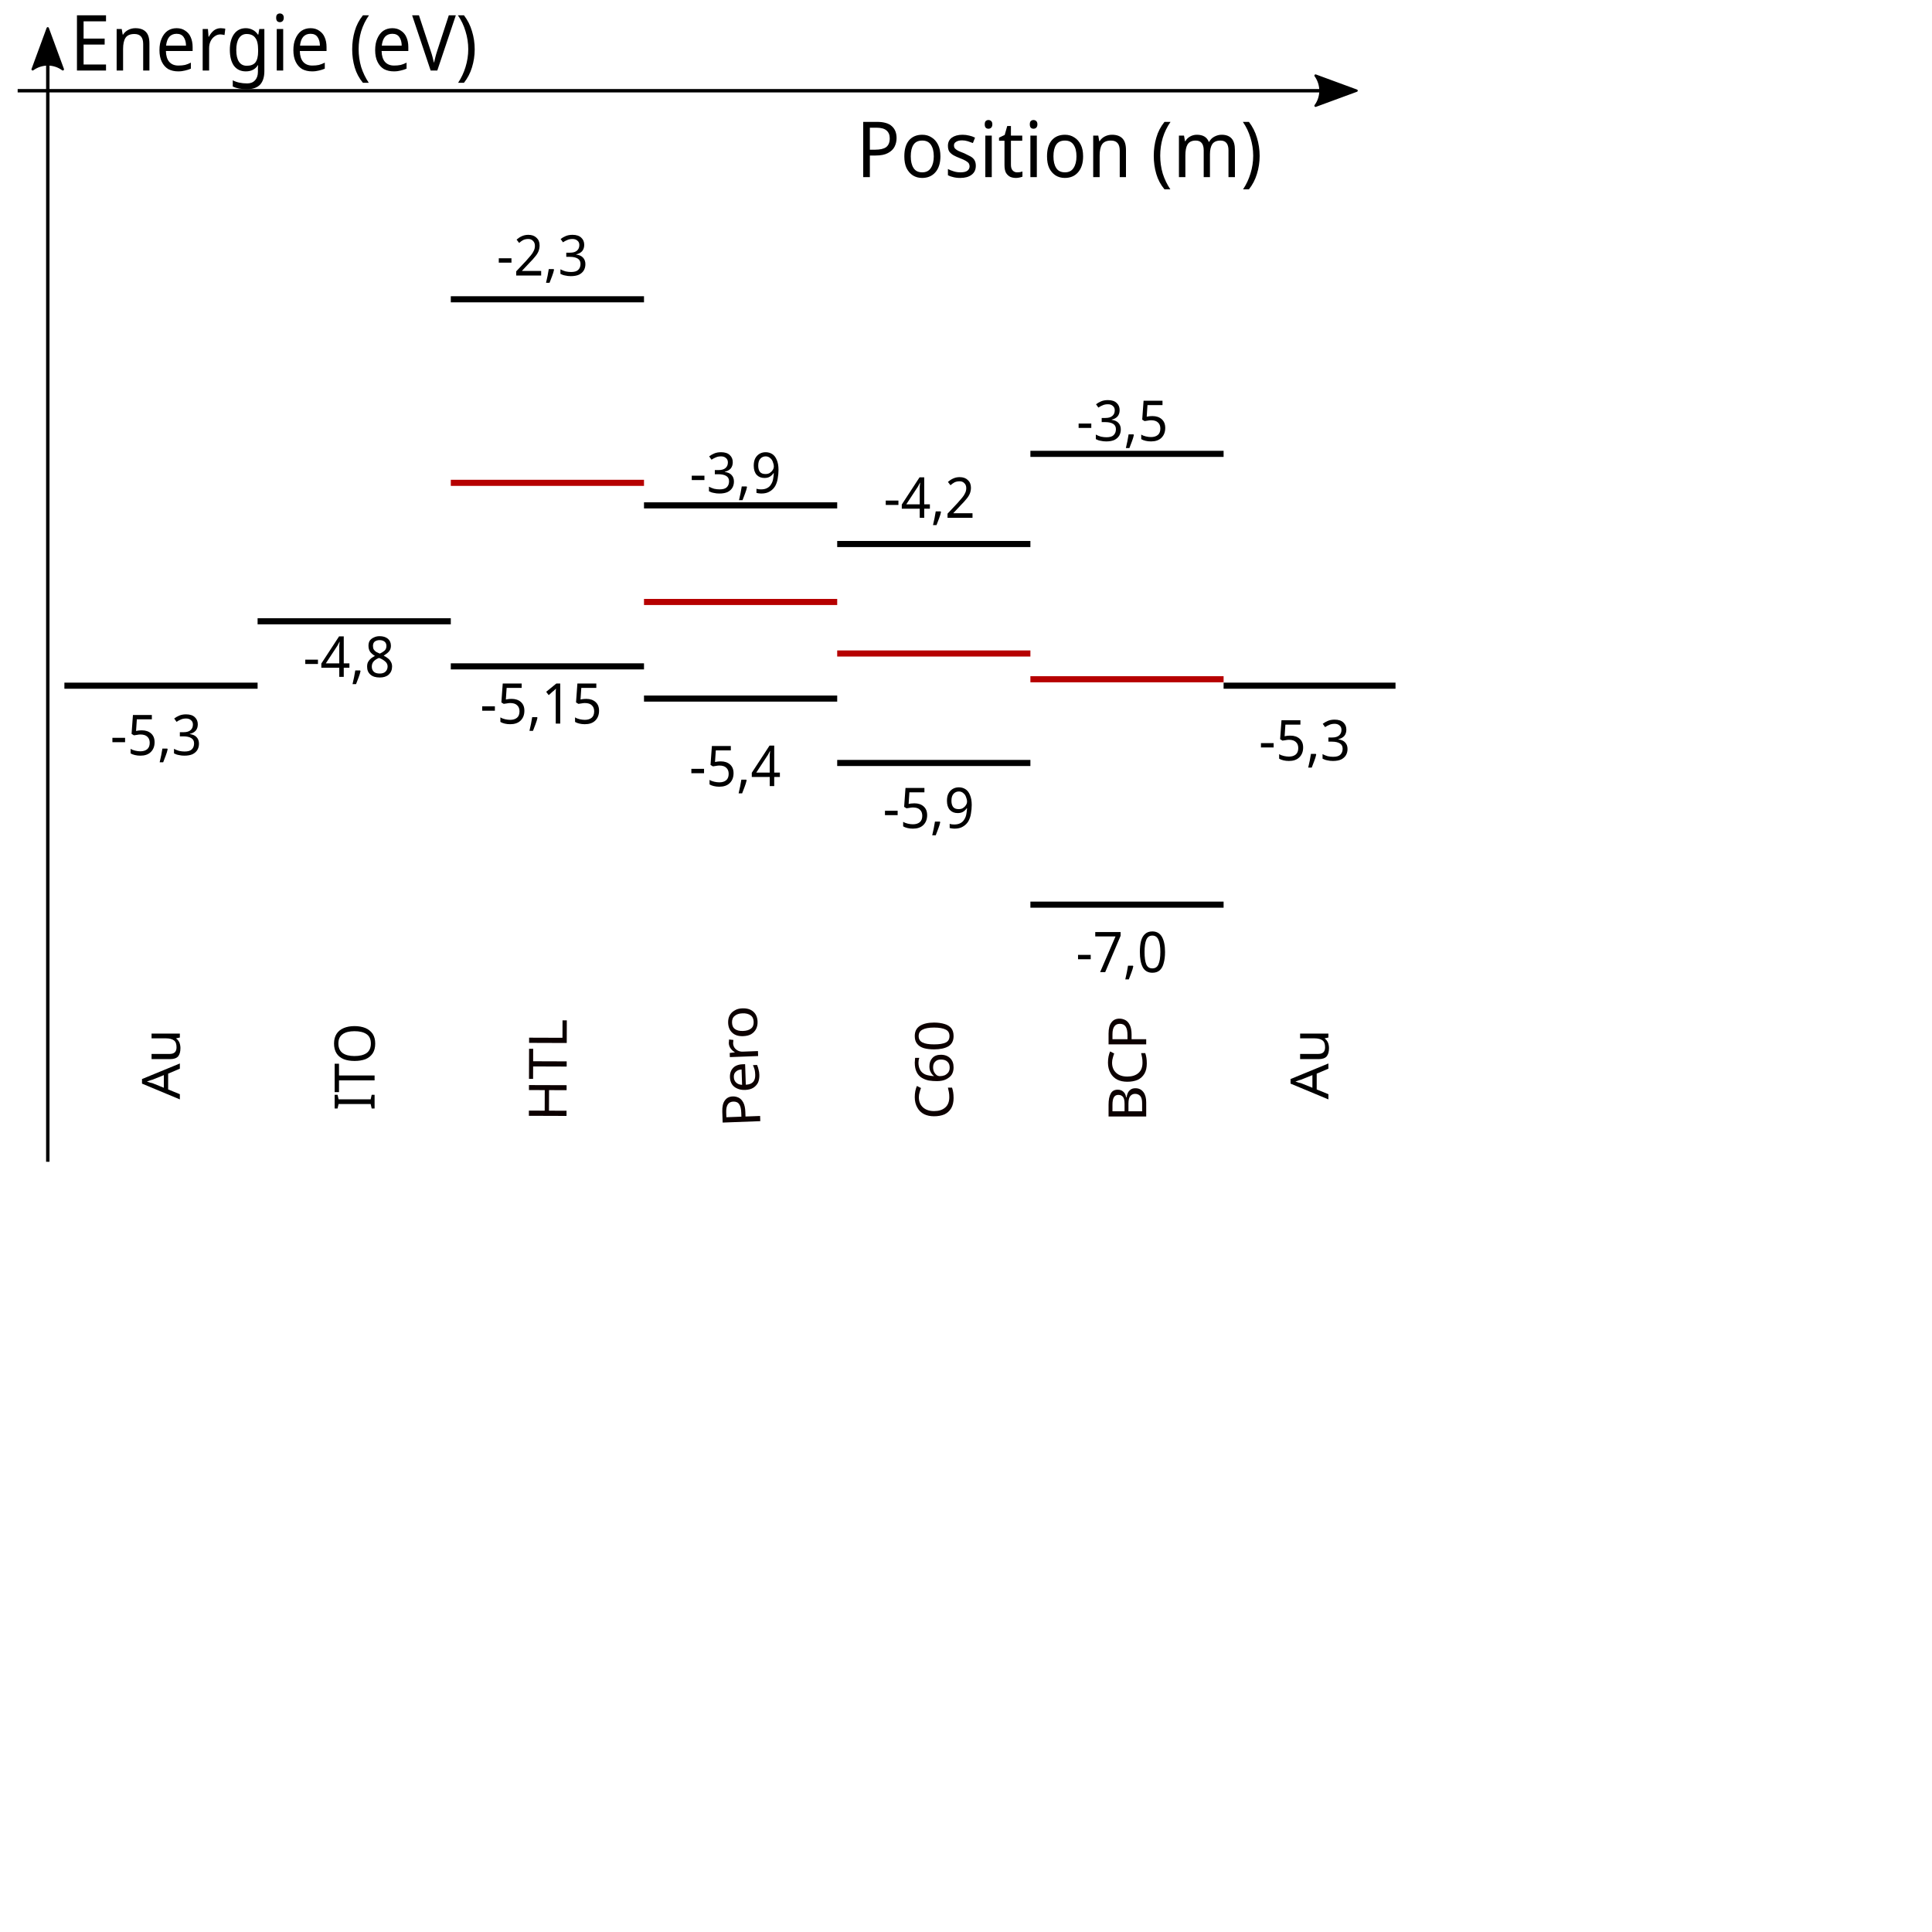
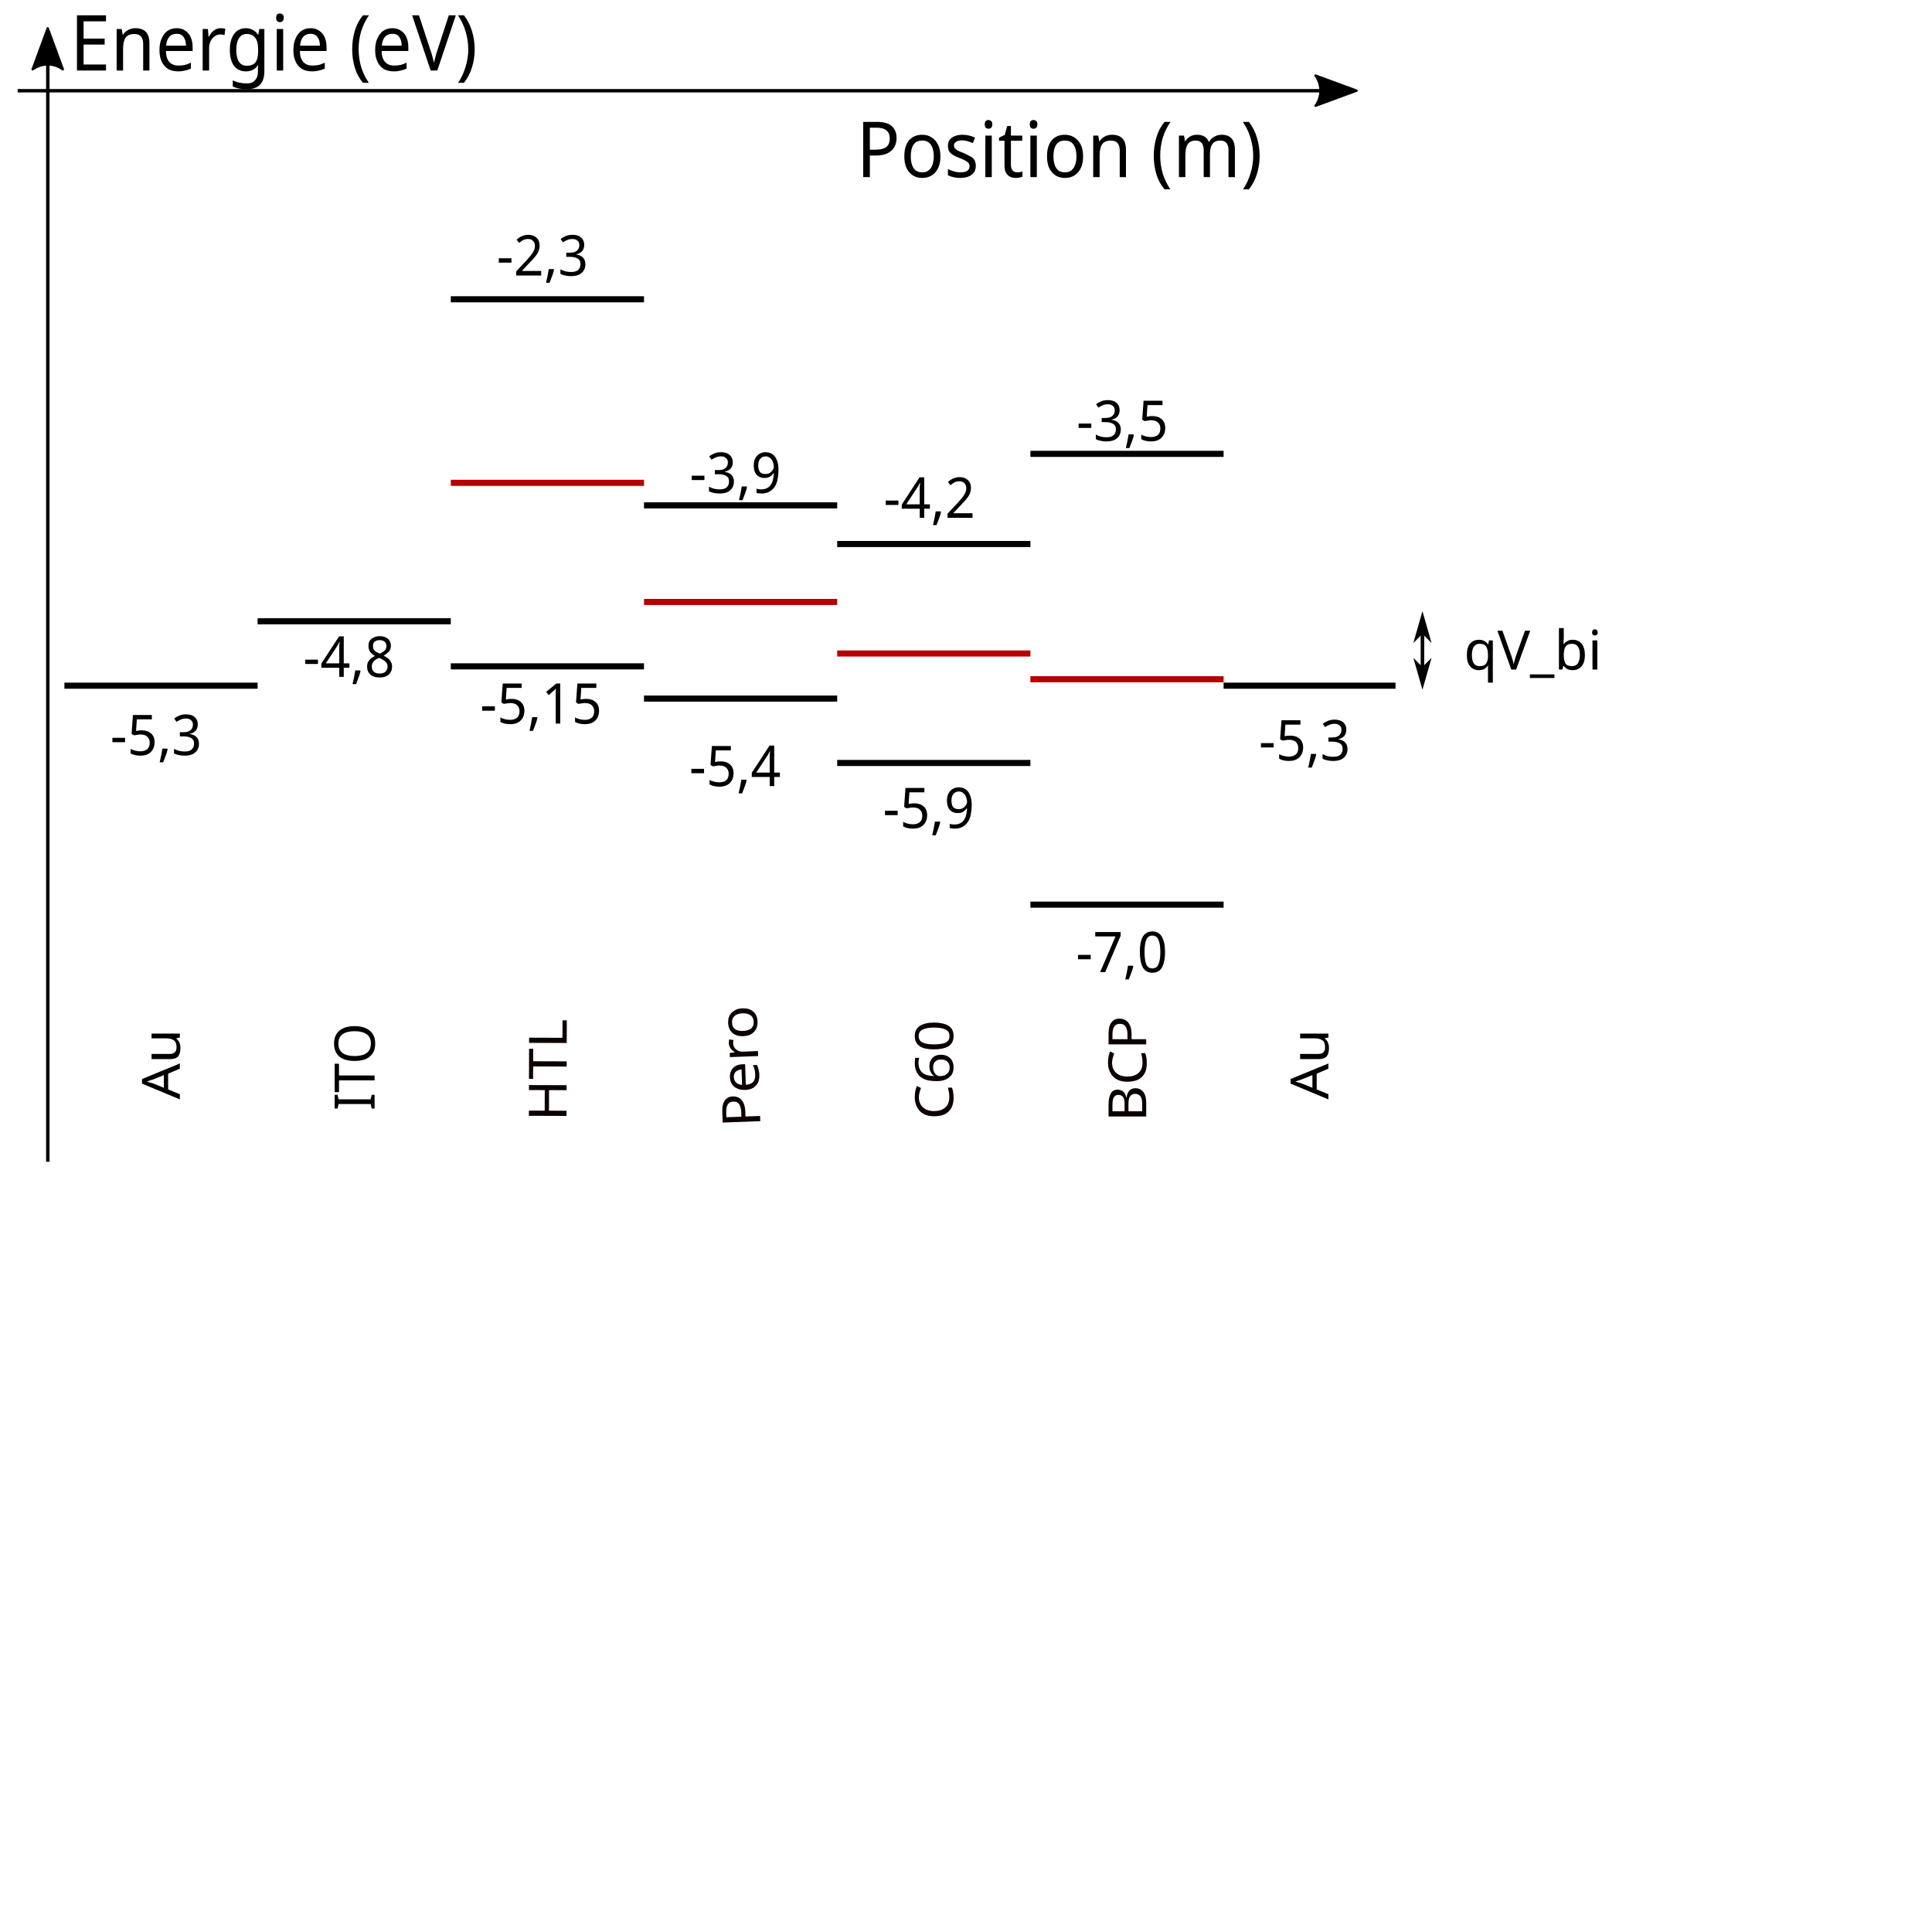
<svg xmlns="http://www.w3.org/2000/svg" width="150mm" height="150mm" viewBox="0 0 150 150" version="1.1" id="svg5">
  <defs id="defs2">
+     <marker style="overflow:visible;" id="Arrow1Mend" refX="0.0" refY="0.0" orient="auto">
+       <path transform="scale(0.4) rotate(180) translate(10,0)" style="fill-rule:evenodd;fill:context-stroke;stroke:context-stroke;stroke-width:1.0pt;" d="M 0.0,0.0 L 5.0,-5.0 L -12.5,0.0 L 5.0,5.0 L 0.0,0.0 z " id="path1050" />
+     </marker>
+     <marker style="overflow:visible" id="Arrow1Mstart" refX="0.0" refY="0.0" orient="auto">
+       <path transform="scale(0.4) translate(10,0)" style="fill-rule:evenodd;fill:context-stroke;stroke:context-stroke;stroke-width:1.0pt" d="M 0.0,0.0 L 5.0,-5.0 L -12.5,0.0 L 5.0,5.0 L 0.0,0.0 z " id="path1047" />
+     </marker>
+     <marker style="overflow:visible" id="Arrow1Sstart" refX="0.0" refY="0.0" orient="auto">
+       <path transform="scale(0.2) translate(6,0)" style="fill-rule:evenodd;fill:context-stroke;stroke:context-stroke;stroke-width:1.0pt" d="M 0.0,0.0 L 5.0,-5.0 L -12.5,0.0 L 5.0,5.0 L 0.0,0.0 z " id="path1053" />
+     </marker>
    <marker style="overflow:visible;" id="marker1740" refX="0.0" refY="0.0" orient="auto">
      <path transform="scale(1.1) rotate(180) translate(1,0)" d="M 8.719,4.034 L -2.207,0.016 L 8.719,-4.002 C 6.973,-1.63 6.983,1.616 8.719,4.034 z " style="stroke:context-stroke;fill-rule:evenodd;fill:context-stroke;stroke-width:0.625;stroke-linejoin:round;" id="path1456" />
    </marker>
    <marker style="overflow:visible" id="marker1696" refX="0.0" refY="0.0" orient="auto">
      <path transform="scale(1.1) translate(1,0)" d="M 8.719,4.034 L -2.207,0.016 L 8.719,-4.002 C 6.973,-1.63 6.983,1.616 8.719,4.034 z " style="stroke:context-stroke;fill-rule:evenodd;fill:context-stroke;stroke-width:0.625;stroke-linejoin:round" id="path1453" />
    </marker>
    <marker style="overflow:visible;" id="Arrow2Lend" refX="0.0" refY="0.0" orient="auto">
      <path transform="scale(1.1) rotate(180) translate(1,0)" d="M 8.719,4.034 L -2.207,0.016 L 8.719,-4.002 C 6.973,-1.63 6.983,1.616 8.719,4.034 z " style="stroke:context-stroke;fill-rule:evenodd;fill:context-stroke;stroke-width:0.625;stroke-linejoin:round;" id="path964" />
    </marker>
    <marker style="overflow:visible" id="Arrow2Lstart" refX="0.0" refY="0.0" orient="auto">
      <path transform="scale(1.1) translate(1,0)" d="M 8.719,4.034 L -2.207,0.016 L 8.719,-4.002 C 6.973,-1.63 6.983,1.616 8.719,4.034 z " style="stroke:context-stroke;fill-rule:evenodd;fill:context-stroke;stroke-width:0.625;stroke-linejoin:round" id="path961" />
    </marker>
  </defs>
  <g id="layer1">
    <g id="g12101" transform="matrix(1,0,0,0.9471257,0,3.745841)">
      <path style="fill:none;stroke:#000000;stroke-width:0.5;stroke-linecap:butt;stroke-linejoin:miter;stroke-miterlimit:4;stroke-dasharray:none;stroke-opacity:1" d="M 5,52.254 H 20" id="path1252-3" />
    </g>
    <g id="g12101-7" transform="matrix(0.8898179,0,0,0.9471257,81.96396,9.47164)">
      <path style="fill:none;stroke:#000000;stroke-width:0.5;stroke-linecap:butt;stroke-linejoin:miter;stroke-miterlimit:4;stroke-dasharray:none;stroke-opacity:1" d="m 14.65,46.208 h 15" id="path1252-3-2" />
    </g>
    <text xml:space="preserve" style="font-style:normal;font-variant:normal;font-weight:normal;font-stretch:normal;font-size:4.233px;line-height:1.25;font-family:sans-serif;-inkscape-font-specification:'sans-serif, Normal';font-variant-ligatures:normal;font-variant-caps:normal;font-variant-numeric:normal;font-variant-east-asian:normal;fill:#000000;fill-opacity:1;stroke:none;stroke-width:0.243" x="24.283" y="50.936" id="text45053" transform="scale(0.9692745,1.031699)">
      <tspan id="tspan45051" style="font-style:normal;font-variant:normal;font-weight:normal;font-stretch:normal;font-size:4.233px;font-family:sans-serif;-inkscape-font-specification:'sans-serif, Normal';font-variant-ligatures:normal;font-variant-caps:normal;font-variant-numeric:normal;font-variant-east-asian:normal;stroke-width:0.243" x="24.283" y="50.936">-4,8</tspan>
    </text>
    <text xml:space="preserve" style="font-style:normal;font-variant:normal;font-weight:normal;font-stretch:normal;font-size:4.233px;line-height:1.25;font-family:sans-serif;-inkscape-font-specification:'sans-serif, Normal';font-variant-ligatures:normal;font-variant-caps:normal;font-variant-numeric:normal;font-variant-east-asian:normal;fill:#000000;fill-opacity:1;stroke:none;stroke-width:0.243" x="39.783" y="20.737" id="text53815" transform="scale(0.9692745,1.031699)">
      <tspan id="tspan53813" style="font-style:normal;font-variant:normal;font-weight:normal;font-stretch:normal;font-size:4.233px;font-family:sans-serif;-inkscape-font-specification:'sans-serif, Normal';font-variant-ligatures:normal;font-variant-caps:normal;font-variant-numeric:normal;font-variant-east-asian:normal;stroke-width:0.243" x="39.783" y="20.737">-2,3</tspan>
    </text>
    <text xml:space="preserve" style="font-style:normal;font-variant:normal;font-weight:normal;font-stretch:normal;font-size:4.233px;line-height:1.25;font-family:sans-serif;-inkscape-font-specification:'sans-serif, Normal';font-variant-ligatures:normal;font-variant-caps:normal;font-variant-numeric:normal;font-variant-east-asian:normal;fill:#000000;fill-opacity:1;stroke:none;stroke-width:0.243" x="38.452" y="54.453" id="text54929" transform="scale(0.9692745,1.031699)">
      <tspan id="tspan54927" style="font-style:normal;font-variant:normal;font-weight:normal;font-stretch:normal;font-size:4.233px;font-family:sans-serif;-inkscape-font-specification:'sans-serif, Normal';font-variant-ligatures:normal;font-variant-caps:normal;font-variant-numeric:normal;font-variant-east-asian:normal;stroke-width:0.243" x="38.452" y="54.453">-5,15</tspan>
    </text>
    <path style="fill:none;stroke:#000000;stroke-width:0.265;stroke-linecap:butt;stroke-linejoin:miter;stroke-opacity:1;stroke-miterlimit:4;stroke-dasharray:none;marker-start:url(#marker1696)" d="m 3.711,2.549 c 0,87.649 0,87.649 0,87.649" id="path1353" />
    <path style="fill:none;stroke:#000000;stroke-width:0.265px;stroke-linecap:butt;stroke-linejoin:miter;stroke-opacity:1;marker-end:url(#marker1740)" d="m 1.371,7.043 c 103.602,0 103.602,0 103.602,0" id="path1737" />
    <g id="g12101-6" transform="matrix(1,0,0,0.9471257,30,-26.25416)">
      <path style="fill:none;stroke:#000000;stroke-width:0.5;stroke-linecap:butt;stroke-linejoin:miter;stroke-miterlimit:4;stroke-dasharray:none;stroke-opacity:1" d="M 5,52.254 H 20" id="path1252-3-4" />
    </g>
    <g id="g1080" transform="matrix(1,0,0,0.9471257,30,2.245841)">
      <path style="fill:none;stroke:#000000;stroke-width:0.5;stroke-linecap:butt;stroke-linejoin:miter;stroke-miterlimit:4;stroke-dasharray:none;stroke-opacity:1" d="M 5,52.254 H 20" id="path1078" />
    </g>
    <g id="g1164" transform="matrix(1,0,0,0.9471257,45,4.745841)">
      <path style="fill:none;stroke:#000000;stroke-width:0.5;stroke-linecap:butt;stroke-linejoin:miter;stroke-miterlimit:4;stroke-dasharray:none;stroke-opacity:1" d="M 5,52.254 H 20" id="path1162" />
    </g>
    <g id="g1168" transform="matrix(1,0,0,0.9471257,45,-10.25416)">
      <path style="fill:none;stroke:#000000;stroke-width:0.5;stroke-linecap:butt;stroke-linejoin:miter;stroke-miterlimit:4;stroke-dasharray:none;stroke-opacity:1" d="M 5,52.254 H 20" id="path1166" />
    </g>
    <g id="g1172" transform="matrix(1,0,0,0.9471257,60,-7.254159)">
      <path style="fill:none;stroke:#000000;stroke-width:0.5;stroke-linecap:butt;stroke-linejoin:miter;stroke-miterlimit:4;stroke-dasharray:none;stroke-opacity:1" d="M 5,52.254 H 20" id="path1170" />
    </g>
    <g id="g1256" transform="matrix(1,0,0,0.9471257,60,9.745841)">
      <path style="fill:none;stroke:#000000;stroke-width:0.5;stroke-linecap:butt;stroke-linejoin:miter;stroke-miterlimit:4;stroke-dasharray:none;stroke-opacity:1" d="M 5,52.254 H 20" id="path1254" />
    </g>
    <g id="g1260" transform="matrix(1,0,0,0.9471257,75,20.74584)">
      <path style="fill:none;stroke:#000000;stroke-width:0.5;stroke-linecap:butt;stroke-linejoin:miter;stroke-miterlimit:4;stroke-dasharray:none;stroke-opacity:1" d="M 5,52.254 H 20" id="path1258" />
    </g>
    <g id="g1344" transform="matrix(1,0,0,0.9471257,75,-14.25416)">
      <path style="fill:none;stroke:#000000;stroke-width:0.5;stroke-linecap:butt;stroke-linejoin:miter;stroke-miterlimit:4;stroke-dasharray:none;stroke-opacity:1" d="M 5,52.254 H 20" id="path1342" />
    </g>
    <g id="g1348" transform="matrix(1,0,0,0.9471257,30,-12.00416)" style="stroke:#b60000;stroke-opacity:1">
      <path style="fill:none;stroke:#b60000;stroke-width:0.5;stroke-linecap:butt;stroke-linejoin:miter;stroke-miterlimit:4;stroke-dasharray:none;stroke-opacity:1" d="M 5,52.254 H 20" id="path1346" />
    </g>
    <g id="g1658" transform="matrix(1,0,0,0.9471257,45,-2.754159)" style="stroke:#b60000;stroke-opacity:1">
      <path style="fill:none;stroke:#b60000;stroke-width:0.5;stroke-linecap:butt;stroke-linejoin:miter;stroke-miterlimit:4;stroke-dasharray:none;stroke-opacity:1" d="M 5,52.254 H 20" id="path1656" />
    </g>
    <g id="g1662" transform="matrix(1,0,0,0.9471257,60,1.245841)" style="stroke:#b60000;stroke-opacity:1">
      <path style="fill:none;stroke:#b60000;stroke-width:0.5;stroke-linecap:butt;stroke-linejoin:miter;stroke-miterlimit:4;stroke-dasharray:none;stroke-opacity:1" d="M 5,52.254 H 20" id="path1660" />
    </g>
    <g id="g1666" transform="matrix(1,0,0,0.9471257,75,3.245841)" style="stroke:#b60000;stroke-opacity:1">
      <path style="fill:none;stroke:#b60000;stroke-width:0.5;stroke-linecap:butt;stroke-linejoin:miter;stroke-miterlimit:4;stroke-dasharray:none;stroke-opacity:1" d="M 5,52.254 H 20" id="path1664" />
    </g>
  </g>
  <g id="layer2">
    <text xml:space="preserve" style="font-style:normal;font-variant:normal;font-weight:normal;font-stretch:normal;font-size:4.233px;line-height:1.25;font-family:sans-serif;-inkscape-font-specification:'sans-serif, Normal';font-variant-ligatures:normal;font-variant-caps:normal;font-variant-numeric:normal;font-variant-east-asian:normal;fill:#0c0000;fill-opacity:1;stroke:none;stroke-width:0.243" x="-84.24" y="45.647" id="text2894" transform="matrix(0.00311067,-1.031694,0.9692694,0.00331101,0,0)">
      <tspan id="tspan2892" style="font-style:normal;font-variant:normal;font-weight:normal;font-stretch:normal;font-size:4.233px;font-family:sans-serif;-inkscape-font-specification:'sans-serif, Normal';font-variant-ligatures:normal;font-variant-caps:normal;font-variant-numeric:normal;font-variant-east-asian:normal;fill:#0c0000;fill-opacity:1;stroke-width:0.243" x="-84.24" y="45.647">HTL</tspan>
    </text>
    <text xml:space="preserve" style="font-style:normal;font-variant:normal;font-weight:normal;font-stretch:normal;font-size:4.233px;line-height:1.25;font-family:sans-serif;-inkscape-font-specification:'sans-serif, Normal';font-variant-ligatures:normal;font-variant-caps:normal;font-variant-numeric:normal;font-variant-east-asian:normal;fill:#0c0000;fill-opacity:1;stroke:none;stroke-width:0.243" x="-86.876" y="57.884" id="text5069" transform="matrix(-0.03421575,-1.031056,0.9686705,-0.03641939,0,0)">
      <tspan id="tspan5067" style="font-style:normal;font-variant:normal;font-weight:normal;font-stretch:normal;font-size:4.233px;font-family:sans-serif;-inkscape-font-specification:'sans-serif, Normal';font-variant-ligatures:normal;font-variant-caps:normal;font-variant-numeric:normal;font-variant-east-asian:normal;fill:#0c0000;fill-opacity:1;stroke-width:0.243" x="-86.876" y="57.884">Pero</tspan>
    </text>
    <text xml:space="preserve" style="font-style:normal;font-variant:normal;font-weight:normal;font-stretch:normal;font-size:4.233px;line-height:1.25;font-family:sans-serif;-inkscape-font-specification:'sans-serif, Normal';font-variant-ligatures:normal;font-variant-caps:normal;font-variant-numeric:normal;font-variant-east-asian:normal;fill:#0c0000;fill-opacity:1;stroke:none;stroke-width:0.243" x="-84.271" y="76.339" id="text7268" transform="matrix(0,-1.031699,0.9692745,0,0,0)">
      <tspan id="tspan7266" style="font-style:normal;font-variant:normal;font-weight:normal;font-stretch:normal;font-size:4.233px;font-family:sans-serif;-inkscape-font-specification:'sans-serif, Normal';font-variant-ligatures:normal;font-variant-caps:normal;font-variant-numeric:normal;font-variant-east-asian:normal;fill:#0c0000;fill-opacity:1;stroke-width:0.243" x="-84.271" y="76.339">C60</tspan>
    </text>
    <text xml:space="preserve" style="font-style:normal;font-variant:normal;font-weight:normal;font-stretch:normal;font-size:4.233px;line-height:1.25;font-family:sans-serif;-inkscape-font-specification:'sans-serif, Normal';font-variant-ligatures:normal;font-variant-caps:normal;font-variant-numeric:normal;font-variant-east-asian:normal;fill:#0c0000;fill-opacity:1;stroke:none;stroke-width:0.243" x="-84.426" y="91.815" id="text9318" transform="matrix(0,-1.031699,0.9692745,0,0,0)">
      <tspan id="tspan9316" style="font-style:normal;font-variant:normal;font-weight:normal;font-stretch:normal;font-size:4.233px;font-family:sans-serif;-inkscape-font-specification:'sans-serif, Normal';font-variant-ligatures:normal;font-variant-caps:normal;font-variant-numeric:normal;font-variant-east-asian:normal;fill:#0c0000;fill-opacity:1;stroke-width:0.243" x="-84.426" y="91.815">BCP</tspan>
    </text>
    <g id="g12075" transform="matrix(1,0,0,0.9461388,-0.6613225,35.18838)">
      <path style="fill:none;stroke:#000000;stroke-width:0.5;stroke-linecap:butt;stroke-linejoin:miter;stroke-miterlimit:4;stroke-dasharray:none;stroke-opacity:1" d="m 20.661,13.791 h 15" id="path1252" />
    </g>
    <text xml:space="preserve" style="font-style:normal;font-variant:normal;font-weight:normal;font-stretch:normal;font-size:4.233px;line-height:1.25;font-family:sans-serif;-inkscape-font-specification:'sans-serif, Normal';font-variant-ligatures:normal;font-variant-caps:normal;font-variant-numeric:normal;font-variant-east-asian:normal;fill:#000000;fill-opacity:1;stroke:none;stroke-width:0.257" x="-88.653" y="28.29" id="text9630" transform="matrix(0,-0.9726967,1.02807,0,0,0)">
      <tspan id="tspan9628" style="font-style:normal;font-variant:normal;font-weight:normal;font-stretch:normal;font-size:4.233px;font-family:sans-serif;-inkscape-font-specification:'sans-serif, Normal';font-variant-ligatures:normal;font-variant-caps:normal;font-variant-numeric:normal;font-variant-east-asian:normal;stroke-width:0.257" x="-88.653" y="28.29">ITO</tspan>
    </text>
    <text xml:space="preserve" style="font-style:normal;font-variant:normal;font-weight:normal;font-stretch:normal;font-size:4.233px;line-height:1.25;font-family:sans-serif;-inkscape-font-specification:'sans-serif, Normal';font-variant-ligatures:normal;font-variant-caps:normal;font-variant-numeric:normal;font-variant-east-asian:normal;fill:#000000;fill-opacity:1;stroke:none;stroke-width:0.243" x="-82.735" y="14.409" id="text10140" transform="matrix(0,-1.031699,0.9692745,0,0,0)">
      <tspan id="tspan10138" style="font-style:normal;font-variant:normal;font-weight:normal;font-stretch:normal;font-size:4.233px;font-family:sans-serif;-inkscape-font-specification:'sans-serif, Normal';font-variant-ligatures:normal;font-variant-caps:normal;font-variant-numeric:normal;font-variant-east-asian:normal;stroke-width:0.243" x="-82.735" y="14.409">Au</tspan>
    </text>
    <text xml:space="preserve" style="font-style:normal;font-variant:normal;font-weight:normal;font-stretch:normal;font-size:4.233px;line-height:1.25;font-family:sans-serif;-inkscape-font-specification:'sans-serif, Normal';font-variant-ligatures:normal;font-variant-caps:normal;font-variant-numeric:normal;font-variant-east-asian:normal;fill:#000000;fill-opacity:1;stroke:none;stroke-width:0.243" x="-82.735" y="106.41" id="text10140-6" transform="matrix(0,-1.031699,0.9692745,0,0,0)">
      <tspan id="tspan10138-1" style="font-style:normal;font-variant:normal;font-weight:normal;font-stretch:normal;font-size:4.233px;font-family:sans-serif;-inkscape-font-specification:'sans-serif, Normal';font-variant-ligatures:normal;font-variant-caps:normal;font-variant-numeric:normal;font-variant-east-asian:normal;stroke-width:0.243" x="-82.735" y="106.41">Au</tspan>
    </text>
    <text xml:space="preserve" style="font-style:normal;font-variant:normal;font-weight:normal;font-stretch:normal;font-size:5.829px;line-height:1.25;font-family:sans-serif;-inkscape-font-specification:'sans-serif, Normal';font-variant-ligatures:normal;font-variant-caps:normal;font-variant-numeric:normal;font-variant-east-asian:normal;fill:#000000;fill-opacity:1;stroke:none;stroke-width:0.243" x="5.603" y="5.311" id="text13205" transform="scale(0.9692745,1.031699)">
      <tspan id="tspan13203" style="font-style:normal;font-variant:normal;font-weight:normal;font-stretch:normal;font-size:5.829px;font-family:sans-serif;-inkscape-font-specification:'sans-serif, Normal';font-variant-ligatures:normal;font-variant-caps:normal;font-variant-numeric:normal;font-variant-east-asian:normal;stroke-width:0.243" x="5.603" y="5.311">Energie (eV)</tspan>
    </text>
    <text xml:space="preserve" style="font-style:normal;font-variant:normal;font-weight:normal;font-stretch:normal;font-size:5.829px;line-height:1.25;font-family:sans-serif;-inkscape-font-specification:'sans-serif, Normal';font-variant-ligatures:normal;font-variant-caps:normal;font-variant-numeric:normal;font-variant-east-asian:normal;fill:#000000;fill-opacity:1;stroke:none;stroke-width:0.243" x="68.581" y="13.331" id="text14121" transform="scale(0.9692745,1.031699)">
      <tspan id="tspan14119" style="font-style:normal;font-variant:normal;font-weight:normal;font-stretch:normal;font-size:5.829px;font-family:sans-serif;-inkscape-font-specification:'sans-serif, Normal';font-variant-ligatures:normal;font-variant-caps:normal;font-variant-numeric:normal;font-variant-east-asian:normal;stroke-width:0.243" x="68.581" y="13.331">Position (m)</tspan>
    </text>
    <text xml:space="preserve" style="font-style:normal;font-variant:normal;font-weight:normal;font-stretch:normal;font-size:4.233px;line-height:1.25;font-family:sans-serif;-inkscape-font-specification:'sans-serif, Normal';font-variant-ligatures:normal;font-variant-caps:normal;font-variant-numeric:normal;font-variant-east-asian:normal;stroke-width:0.243" x="55.238" y="37.093" id="text58147" transform="scale(0.9692745,1.031699)">
      <tspan id="tspan58145" style="font-style:normal;font-variant:normal;font-weight:normal;font-stretch:normal;font-size:4.233px;font-family:sans-serif;-inkscape-font-specification:'sans-serif, Normal';font-variant-ligatures:normal;font-variant-caps:normal;font-variant-numeric:normal;font-variant-east-asian:normal;stroke-width:0.243" x="55.238" y="37.093">-3,9</tspan>
    </text>
    <text xml:space="preserve" style="font-style:normal;font-variant:normal;font-weight:normal;font-stretch:normal;font-size:4.233px;line-height:1.25;font-family:sans-serif;-inkscape-font-specification:'sans-serif, Normal';font-variant-ligatures:normal;font-variant-caps:normal;font-variant-numeric:normal;font-variant-east-asian:normal;stroke-width:0.243" x="55.208" y="59.159" id="text59471" transform="scale(0.9692745,1.031699)">
      <tspan id="tspan59469" style="font-style:normal;font-variant:normal;font-weight:normal;font-stretch:normal;font-size:4.233px;font-family:sans-serif;-inkscape-font-specification:'sans-serif, Normal';font-variant-ligatures:normal;font-variant-caps:normal;font-variant-numeric:normal;font-variant-east-asian:normal;stroke-width:0.243" x="55.208" y="59.159">-5,4</tspan>
    </text>
    <text xml:space="preserve" style="font-style:normal;font-variant:normal;font-weight:normal;font-stretch:normal;font-size:4.233px;line-height:1.25;font-family:sans-serif;-inkscape-font-specification:'sans-serif, Normal';font-variant-ligatures:normal;font-variant-caps:normal;font-variant-numeric:normal;font-variant-east-asian:normal;stroke-width:0.243" x="70.777" y="38.968" id="text61191" transform="scale(0.9692745,1.031699)">
      <tspan id="tspan61189" style="font-style:normal;font-variant:normal;font-weight:normal;font-stretch:normal;font-size:4.233px;font-family:sans-serif;-inkscape-font-specification:'sans-serif, Normal';font-variant-ligatures:normal;font-variant-caps:normal;font-variant-numeric:normal;font-variant-east-asian:normal;stroke-width:0.243" x="70.777" y="38.968">-4,2</tspan>
    </text>
    <text xml:space="preserve" style="font-style:normal;font-variant:normal;font-weight:normal;font-stretch:normal;font-size:4.233px;line-height:1.25;font-family:sans-serif;-inkscape-font-specification:'sans-serif, Normal';font-variant-ligatures:normal;font-variant-caps:normal;font-variant-numeric:normal;font-variant-east-asian:normal;stroke-width:0.243" x="70.714" y="62.312" id="text62491" transform="scale(0.9692745,1.031699)">
      <tspan id="tspan62489" style="font-style:normal;font-variant:normal;font-weight:normal;font-stretch:normal;font-size:4.233px;font-family:sans-serif;-inkscape-font-specification:'sans-serif, Normal';font-variant-ligatures:normal;font-variant-caps:normal;font-variant-numeric:normal;font-variant-east-asian:normal;stroke-width:0.243" x="70.714" y="62.312">-5,9</tspan>
    </text>
    <text xml:space="preserve" style="font-style:normal;font-variant:normal;font-weight:normal;font-stretch:normal;font-size:4.233px;line-height:1.25;font-family:sans-serif;-inkscape-font-specification:'sans-serif, Normal';font-variant-ligatures:normal;font-variant-caps:normal;font-variant-numeric:normal;font-variant-east-asian:normal;stroke-width:0.243" x="86.225" y="33.171" id="text64595" transform="scale(0.9692745,1.031699)">
      <tspan id="tspan64593" style="font-style:normal;font-variant:normal;font-weight:normal;font-stretch:normal;font-size:4.233px;font-family:sans-serif;-inkscape-font-specification:'sans-serif, Normal';font-variant-ligatures:normal;font-variant-caps:normal;font-variant-numeric:normal;font-variant-east-asian:normal;stroke-width:0.243" x="86.225" y="33.171">-3,5</tspan>
    </text>
    <text xml:space="preserve" style="font-style:normal;font-variant:normal;font-weight:normal;font-stretch:normal;font-size:4.233px;line-height:1.25;font-family:sans-serif;-inkscape-font-specification:'sans-serif, Normal';font-variant-ligatures:normal;font-variant-caps:normal;font-variant-numeric:normal;font-variant-east-asian:normal;stroke-width:0.243" x="86.181" y="73.154" id="text65577" transform="scale(0.9692745,1.031699)">
      <tspan id="tspan65575" style="font-style:normal;font-variant:normal;font-weight:normal;font-stretch:normal;font-size:4.233px;font-family:sans-serif;-inkscape-font-specification:'sans-serif, Normal';font-variant-ligatures:normal;font-variant-caps:normal;font-variant-numeric:normal;font-variant-east-asian:normal;stroke-width:0.243" x="86.181" y="73.154">-7,0</tspan>
    </text>
    <text xml:space="preserve" style="font-style:normal;font-variant:normal;font-weight:normal;font-stretch:normal;font-size:4.233px;line-height:1.25;font-family:sans-serif;-inkscape-font-specification:'sans-serif, Normal';font-variant-ligatures:normal;font-variant-caps:normal;font-variant-numeric:normal;font-variant-east-asian:normal;stroke-width:0.243" x="8.832" y="56.824" id="text68817" transform="scale(0.9692745,1.031699)">
      <tspan id="tspan68815" style="font-style:normal;font-variant:normal;font-weight:normal;font-stretch:normal;font-size:4.233px;font-family:sans-serif;-inkscape-font-specification:'sans-serif, Normal';font-variant-ligatures:normal;font-variant-caps:normal;font-variant-numeric:normal;font-variant-east-asian:normal;stroke-width:0.243" x="8.832" y="56.824">-5,3</tspan>
    </text>
    <text xml:space="preserve" style="font-style:normal;font-variant:normal;font-weight:normal;font-stretch:normal;font-size:4.233px;line-height:1.25;font-family:sans-serif;-inkscape-font-specification:'sans-serif, Normal';font-variant-ligatures:normal;font-variant-caps:normal;font-variant-numeric:normal;font-variant-east-asian:normal;stroke-width:0.243" x="100.833" y="57.221" id="text68817-6" transform="scale(0.9692745,1.031699)">
      <tspan id="tspan68815-8" style="font-style:normal;font-variant:normal;font-weight:normal;font-stretch:normal;font-size:4.233px;font-family:sans-serif;-inkscape-font-specification:'sans-serif, Normal';font-variant-ligatures:normal;font-variant-caps:normal;font-variant-numeric:normal;font-variant-east-asian:normal;stroke-width:0.243" x="100.833" y="57.221">-5,3</tspan>
    </text>
+     <path style="fill:none;stroke:#000000;stroke-width:0.278px;stroke-linecap:butt;stroke-linejoin:miter;stroke-opacity:1;marker-start:url(#Arrow1Mstart);marker-end:url(#Arrow1Mend)" d="m 110.439,48 c 0,5 0,5 0,5" id="path120" />
+     <text xml:space="preserve" style="font-style:normal;font-weight:normal;font-size:4.233px;line-height:1.25;font-family:sans-serif;fill:#000000;fill-opacity:1;stroke:none;stroke-width:0.265" x="113.651" y="51.988" id="text2339">
+       <tspan id="tspan2337" style="font-size:4.233px;stroke-width:0.265" x="113.651" y="51.988">qV_bi</tspan>
+     </text>
  </g>
</svg>
